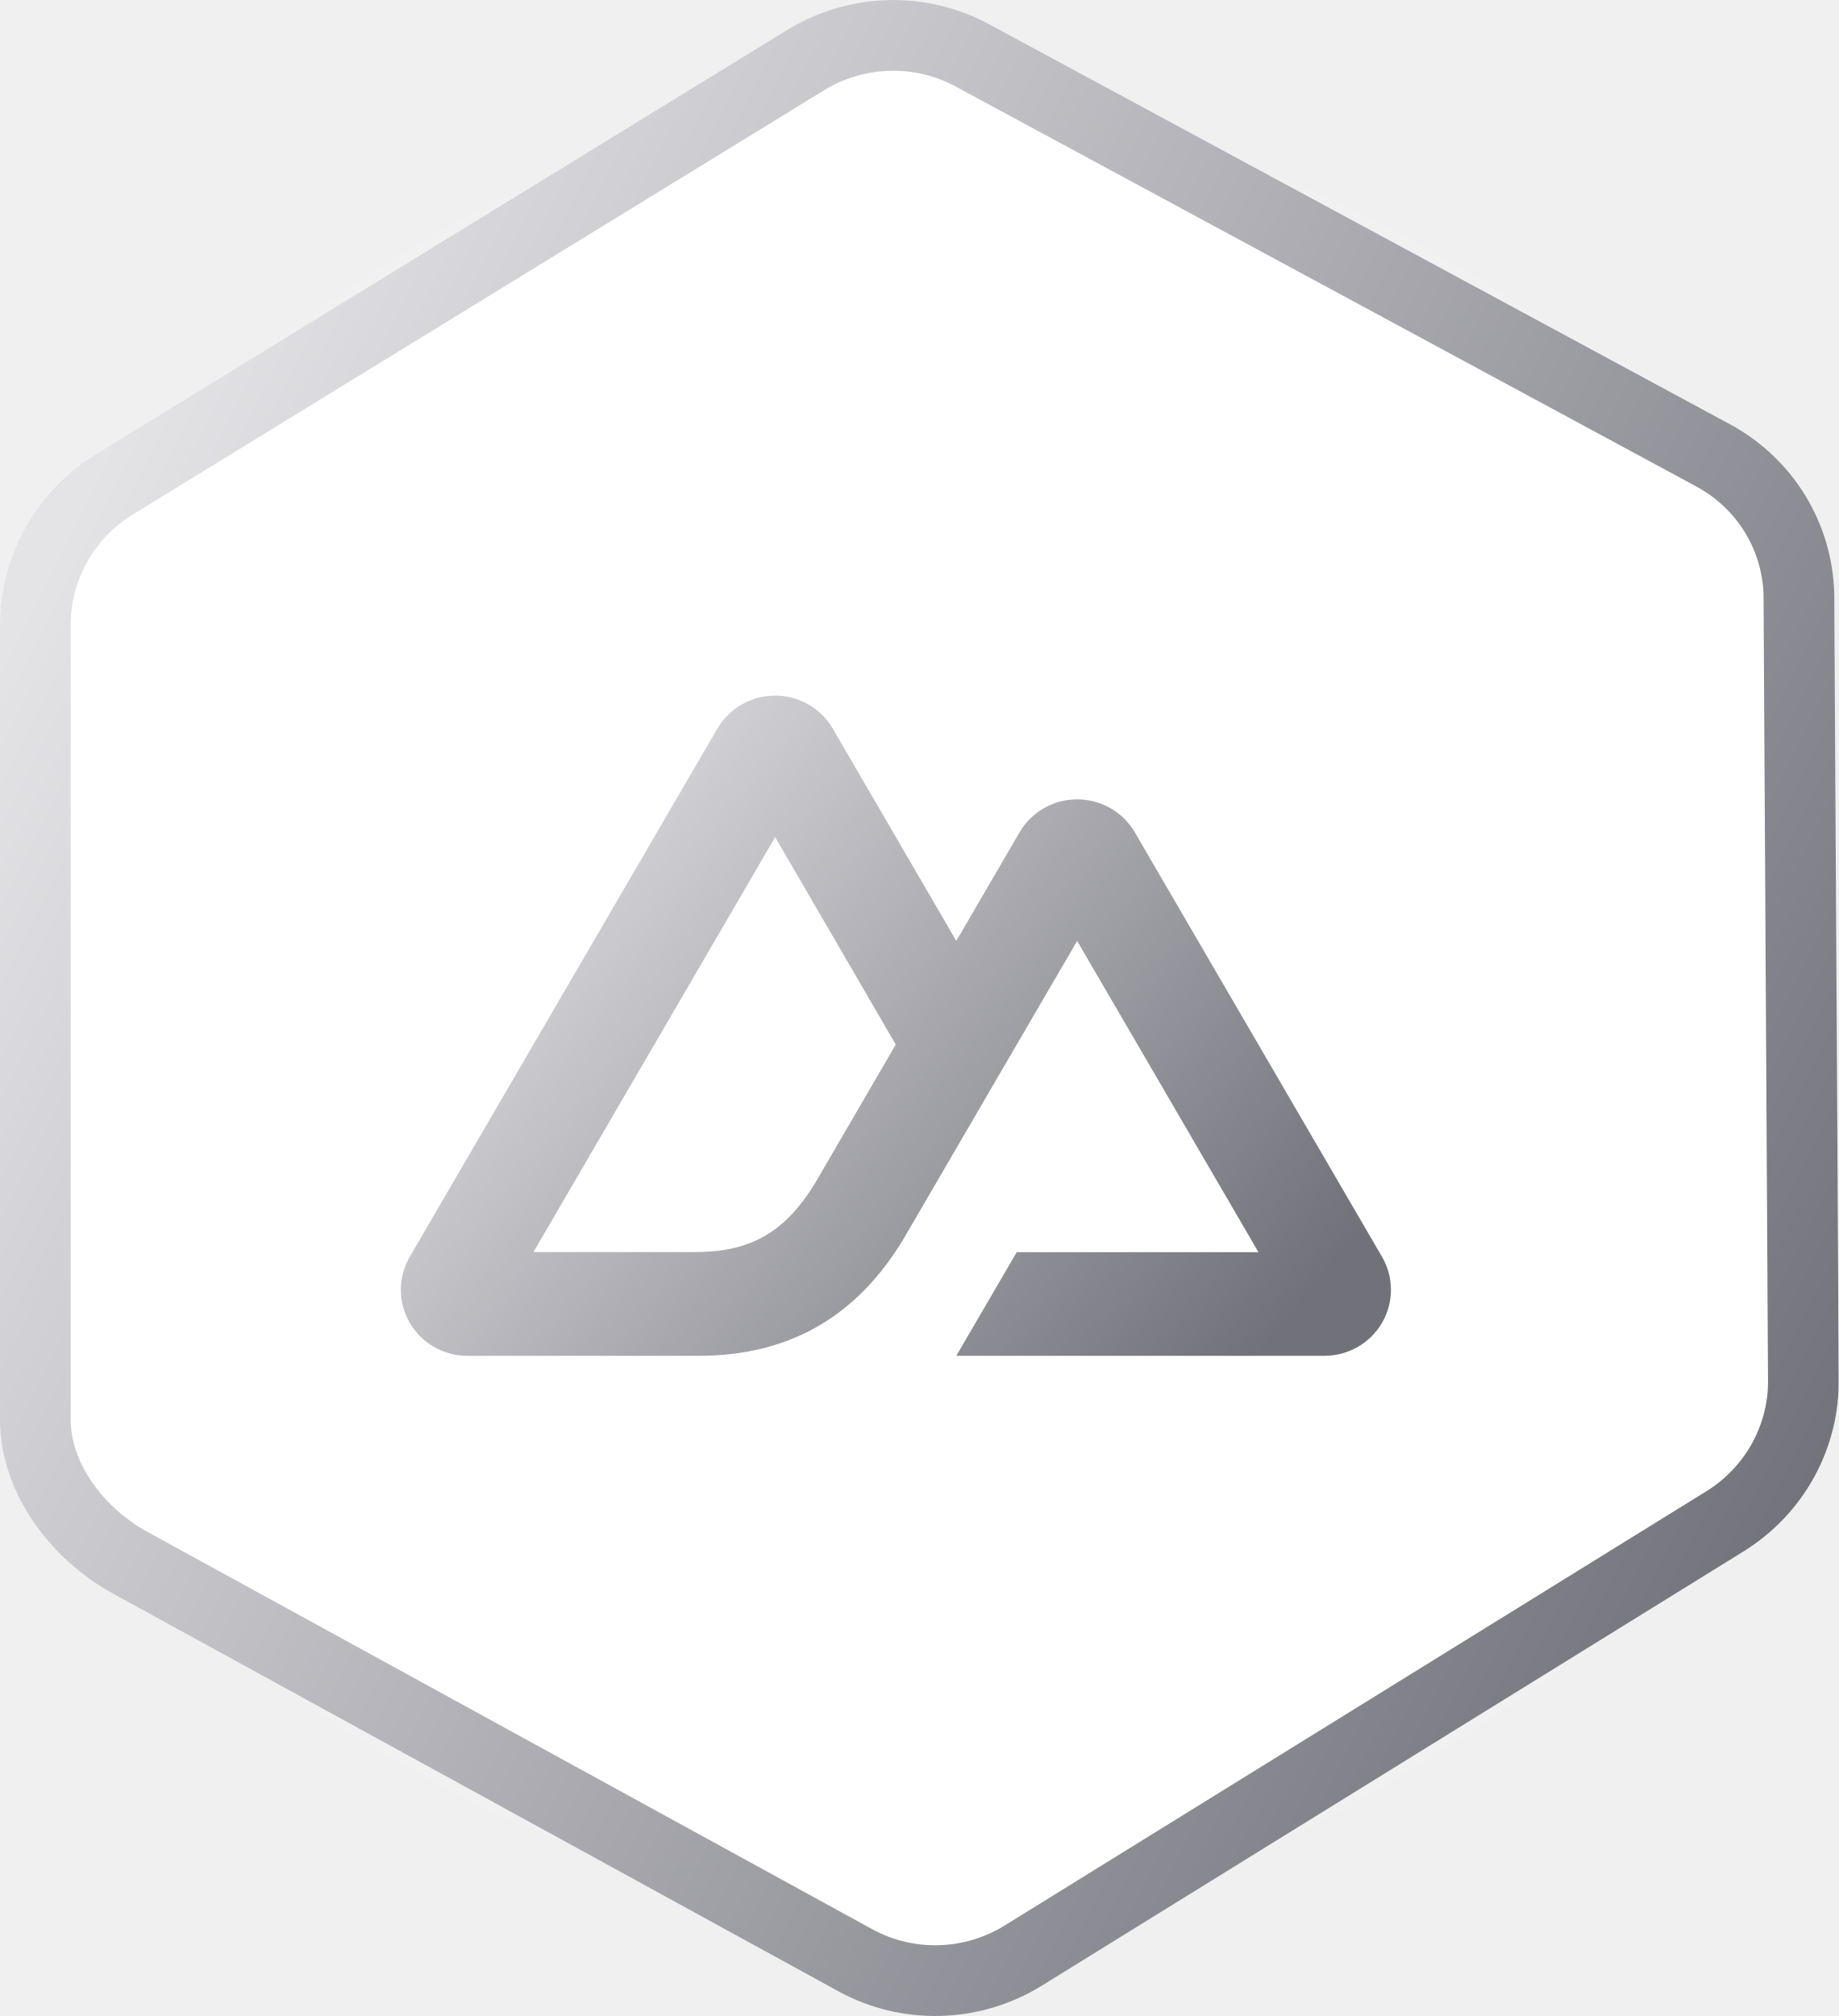
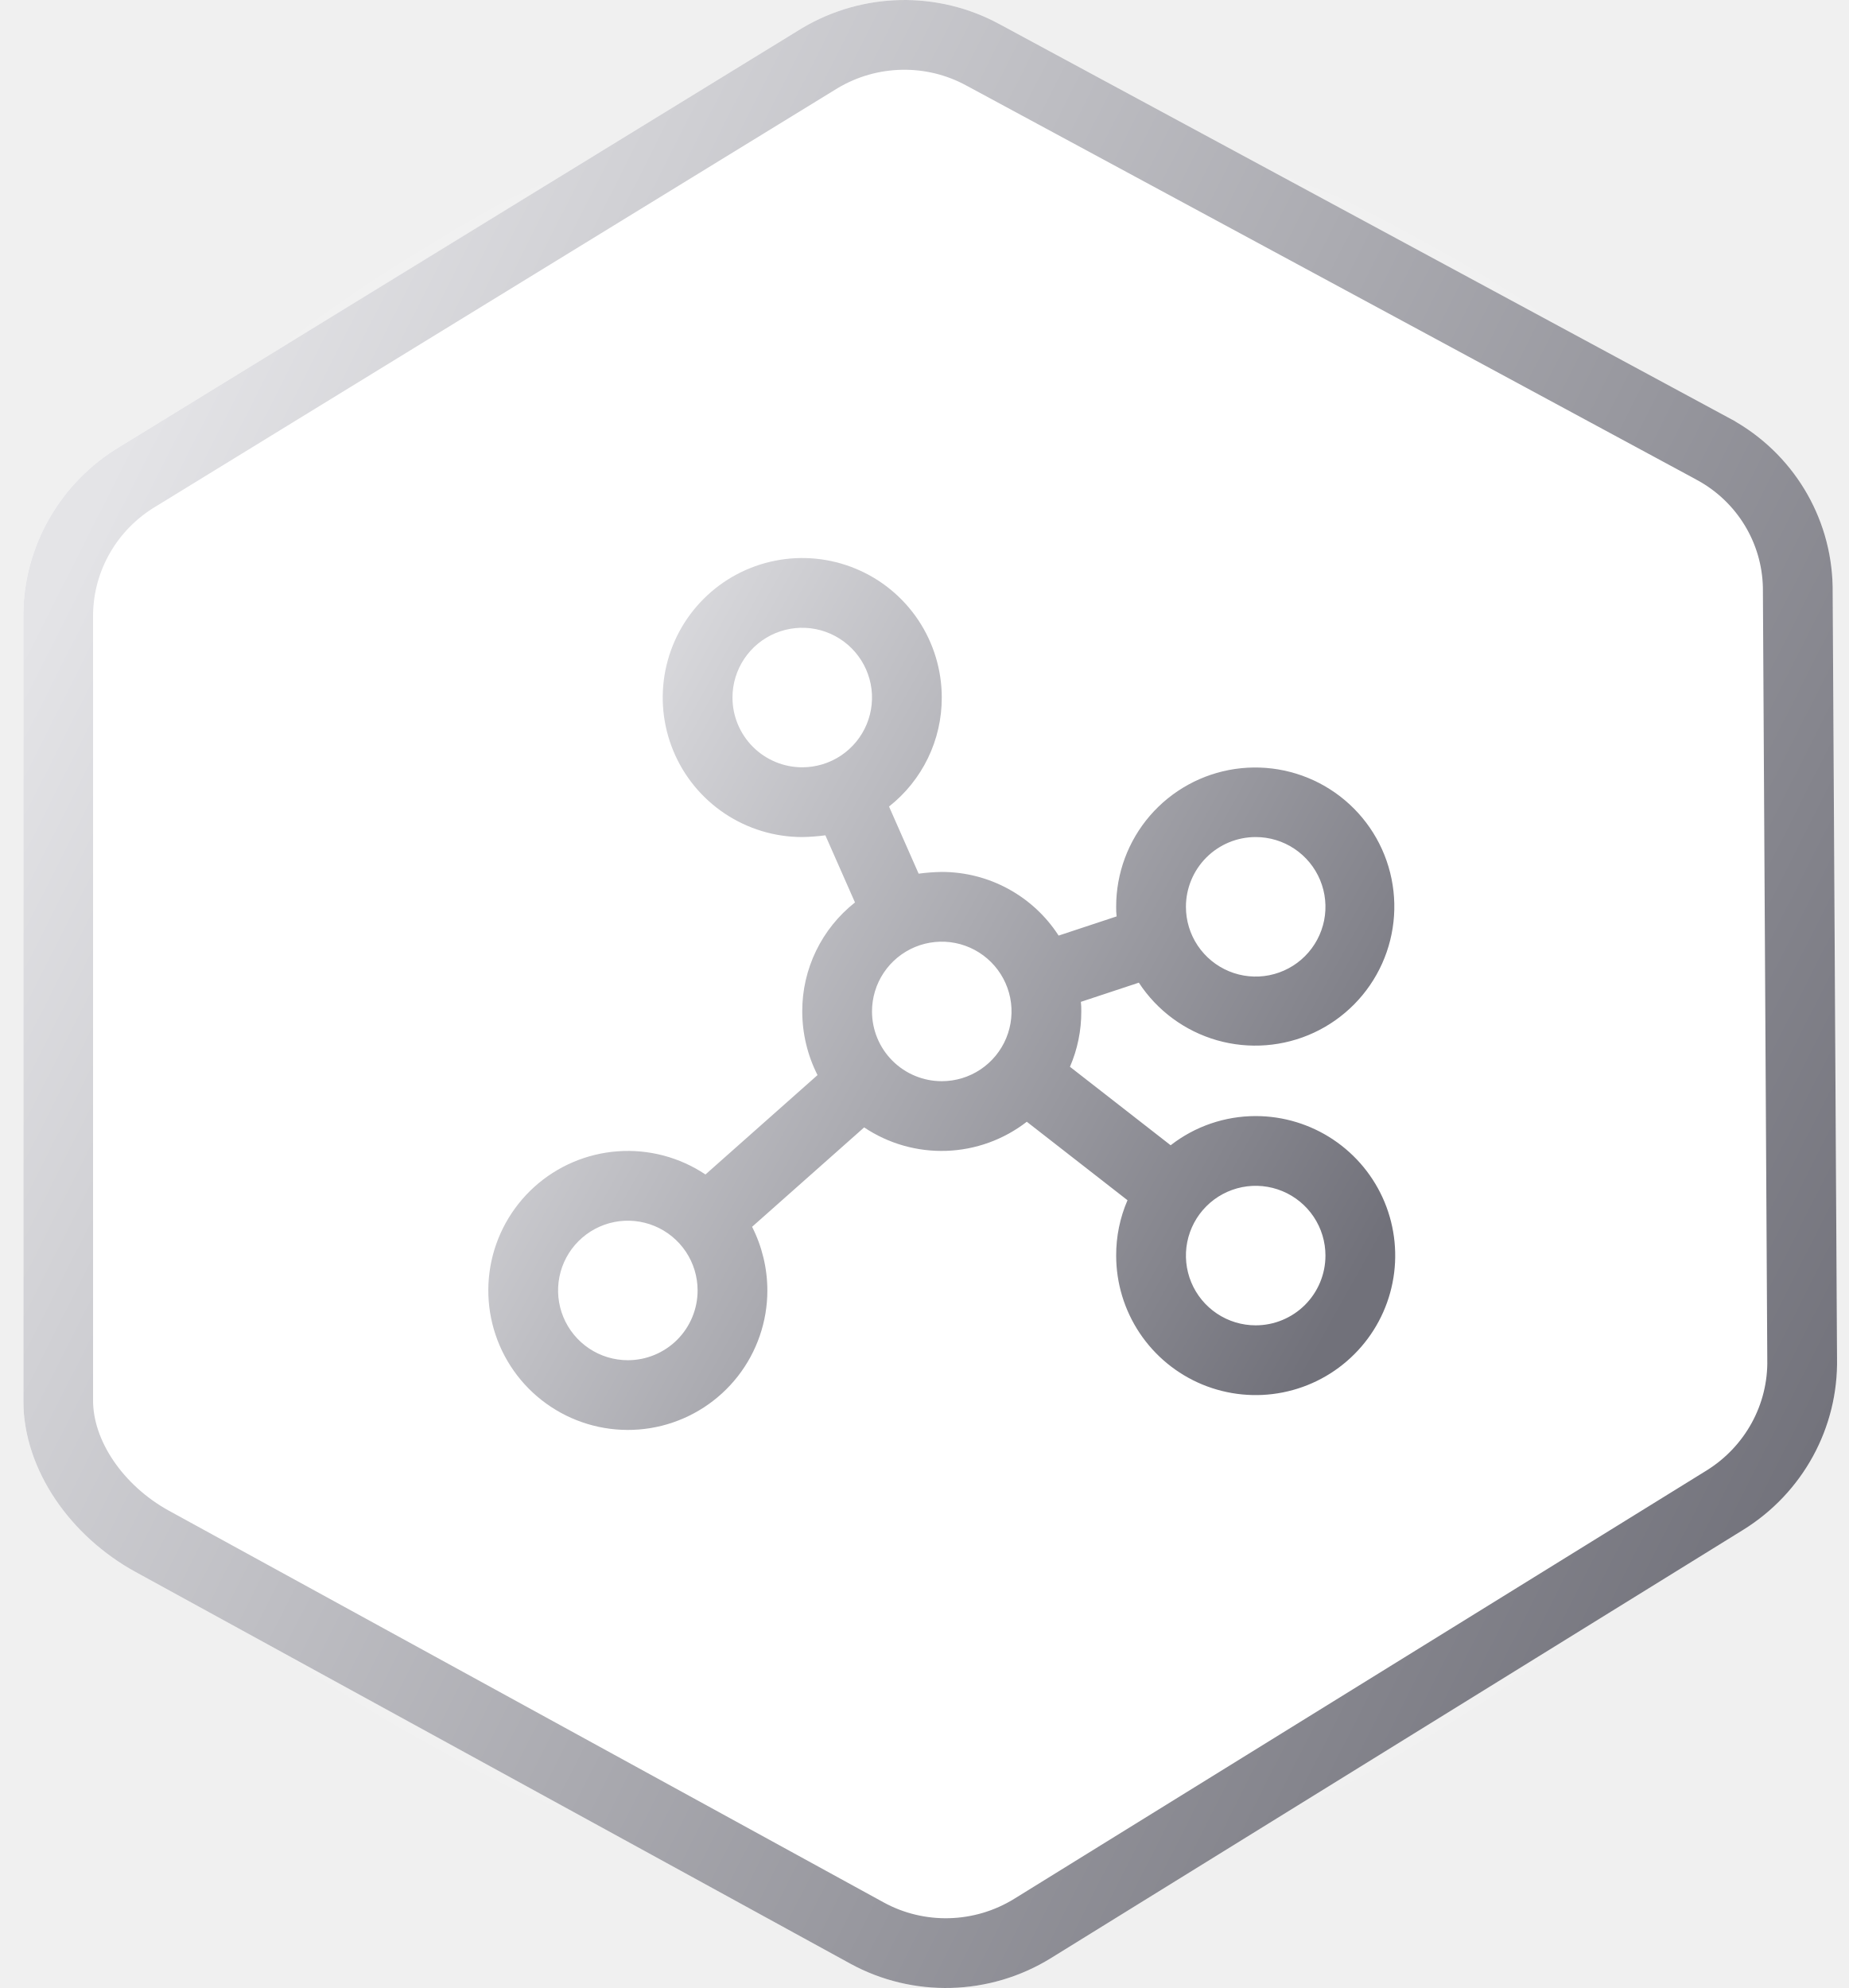
- <svg xmlns="http://www.w3.org/2000/svg" width="52" height="57" viewBox="0 0 52 57" fill="none">
+ <svg xmlns="http://www.w3.org/2000/svg" width="53" height="57" viewBox="0 0 53 57" fill="none">
  <g clip-path="url(#clip0_1185_59211)">
    <g filter="url(#filter0_d_1185_59211)">
-       <path d="M2.767 12.808L22.314 0.815C24.058 -0.229 26.226 -0.273 28.001 0.7L48.958 12.014C50.722 12.981 51.832 14.807 51.873 16.809L51.999 38.941C52.04 40.936 51.017 42.806 49.306 43.865L29.465 56.141C27.711 57.227 25.507 57.287 23.705 56.3L3.218 45.071C1.406 44.078 -0.014 42.18 9.76433e-05 40.122L0 17.625C0.013 15.654 1.062 13.828 2.767 12.808Z" fill="white" />
-       <path d="M3.28 13.666L3.28 13.666L3.29 13.66L22.831 1.67C24.272 0.81 26.059 0.777 27.52 1.577L27.52 1.577L27.526 1.58L48.477 12.891C48.478 12.892 48.479 12.892 48.48 12.893C49.928 13.688 50.837 15.183 50.873 16.823L50.999 38.946L50.999 38.954L50.999 38.961C51.033 40.599 50.193 42.14 48.78 43.015L28.939 55.291C27.49 56.188 25.67 56.236 24.186 55.423L3.698 44.194C2.117 43.327 0.989 41.725 1 40.129V40.122L1 17.631C1 17.63 1 17.629 1 17.628C1.012 16.012 1.873 14.508 3.28 13.666Z" stroke="url(#paint0_linear_1185_59211)" stroke-width="2" />
+       <path d="M3.435 12.808L22.982 0.815C24.726 -0.229 26.894 -0.273 28.669 0.7L49.626 12.014C51.39 12.981 52.5 14.807 52.541 16.809L52.667 38.941C52.708 40.936 51.685 42.806 49.974 43.865L30.133 56.141C28.379 57.227 26.175 57.287 24.373 56.3L3.886 45.071C2.074 44.078 0.654 42.18 0.668 40.122L0.668 17.625C0.681 15.654 1.73 13.828 3.435 12.808Z" fill="white" />
+       <path d="M3.948 13.666L3.948 13.666L3.958 13.66L23.5 1.67C24.94 0.81 26.727 0.777 28.188 1.577L28.188 1.577L28.194 1.58L49.145 12.891C49.146 12.892 49.147 12.892 49.148 12.893C50.596 13.688 51.505 15.183 51.541 16.823L51.667 38.946L51.667 38.954L51.667 38.961C51.701 40.599 50.861 42.14 49.448 43.015L29.607 55.291C28.158 56.188 26.338 56.236 24.854 55.423L4.366 44.194C2.785 43.327 1.657 41.725 1.668 40.129V40.122L1.668 17.631C1.668 17.63 1.668 17.629 1.668 17.628C1.68 16.012 2.541 14.508 3.948 13.666Z" stroke="url(#paint0_linear_1185_59211)" stroke-width="2" />
    </g>
-     <path d="M27.044 38.334H37.453C37.784 38.334 38.108 38.248 38.395 38.084C38.681 37.92 38.919 37.684 39.084 37.4C39.249 37.117 39.336 36.795 39.336 36.467C39.336 36.139 39.249 35.817 39.083 35.534L32.093 23.534C31.928 23.25 31.69 23.014 31.404 22.851C31.117 22.687 30.793 22.601 30.462 22.601C30.132 22.601 29.807 22.687 29.521 22.851C29.235 23.014 28.997 23.25 28.832 23.534L27.044 26.604L23.55 20.6C23.384 20.316 23.146 20.081 22.86 19.917C22.574 19.753 22.249 19.667 21.918 19.667C21.588 19.667 21.263 19.753 20.977 19.917C20.69 20.081 20.453 20.316 20.287 20.6L11.589 35.534C11.423 35.817 11.336 36.139 11.336 36.467C11.336 36.795 11.423 37.117 11.588 37.4C11.753 37.684 11.991 37.92 12.277 38.084C12.563 38.248 12.888 38.334 13.219 38.334H19.753C22.341 38.334 24.25 37.207 25.564 35.008L28.753 29.534L30.462 26.604L35.589 35.404H28.753L27.044 38.334ZM19.646 35.401L15.086 35.4L21.922 23.668L25.332 29.534L23.049 33.455C22.176 34.881 21.185 35.401 19.646 35.401Z" fill="url(#paint1_linear_1185_59211)" />
+     <path d="M36 32C35.117 32 34.259 32.294 33.562 32.837L30.675 30.587C30.892 30.086 31.002 29.546 31 29C31.002 28.908 30.998 28.816 30.988 28.725L32.65 28.175C33.174 28.977 33.97 29.563 34.891 29.827C35.812 30.09 36.798 30.013 37.667 29.61C38.536 29.206 39.231 28.503 39.624 27.629C40.017 26.755 40.082 25.769 39.808 24.851C39.534 23.933 38.938 23.145 38.13 22.63C37.322 22.115 36.355 21.909 35.407 22.048C34.459 22.187 33.593 22.664 32.967 23.389C32.342 24.115 31.998 25.042 32 26C31.998 26.092 32.002 26.184 32.013 26.275L30.35 26.825C29.989 26.265 29.493 25.805 28.907 25.486C28.322 25.167 27.666 25 27 25C26.778 25.004 26.557 25.02 26.337 25.05L25.488 23.125C25.96 22.753 26.342 22.278 26.604 21.737C26.866 21.195 27.002 20.602 27 20C27 19.209 26.765 18.436 26.326 17.778C25.886 17.12 25.262 16.607 24.531 16.305C23.8 16.002 22.996 15.922 22.22 16.077C21.444 16.231 20.731 16.612 20.172 17.172C19.612 17.731 19.231 18.444 19.077 19.22C18.922 19.996 19.002 20.8 19.305 21.531C19.607 22.262 20.12 22.886 20.778 23.326C21.436 23.765 22.209 24 23 24C23.222 23.996 23.443 23.98 23.663 23.95L24.512 25.875C24.04 26.247 23.658 26.722 23.396 27.263C23.134 27.805 22.998 28.398 23 29C23.001 29.634 23.151 30.259 23.438 30.825L20.225 33.675C19.484 33.179 18.598 32.945 17.709 33.01C16.819 33.075 15.977 33.435 15.316 34.033C14.655 34.632 14.212 35.434 14.059 36.313C13.906 37.191 14.051 38.096 14.471 38.883C14.891 39.67 15.562 40.293 16.377 40.655C17.193 41.017 18.105 41.096 18.97 40.88C19.836 40.663 20.604 40.164 21.153 39.461C21.701 38.758 22 37.892 22 37C21.999 36.366 21.849 35.741 21.562 35.175L24.775 32.325C25.471 32.791 26.296 33.026 27.133 32.997C27.969 32.968 28.776 32.676 29.438 32.163L32.325 34.413C32.108 34.914 31.998 35.454 32 36C32 36.791 32.235 37.565 32.674 38.222C33.114 38.88 33.738 39.393 34.469 39.696C35.2 39.998 36.004 40.078 36.78 39.923C37.556 39.769 38.269 39.388 38.828 38.828C39.388 38.269 39.769 37.556 39.923 36.78C40.078 36.004 39.998 35.2 39.696 34.469C39.393 33.738 38.88 33.114 38.222 32.674C37.565 32.235 36.791 32 36 32ZM36 24C36.396 24 36.782 24.117 37.111 24.337C37.44 24.557 37.696 24.869 37.848 25.235C37.999 25.6 38.039 26.002 37.962 26.39C37.884 26.778 37.694 27.134 37.414 27.414C37.135 27.694 36.778 27.884 36.39 27.962C36.002 28.039 35.6 27.999 35.235 27.848C34.869 27.696 34.557 27.44 34.337 27.111C34.117 26.782 34 26.396 34 26C34 25.47 34.211 24.961 34.586 24.586C34.961 24.211 35.47 24 36 24V24ZM21 20C21 19.604 21.117 19.218 21.337 18.889C21.557 18.56 21.869 18.304 22.235 18.152C22.6 18.001 23.002 17.961 23.39 18.038C23.778 18.116 24.134 18.306 24.414 18.586C24.694 18.866 24.884 19.222 24.962 19.61C25.039 19.998 24.999 20.4 24.848 20.765C24.696 21.131 24.44 21.443 24.111 21.663C23.782 21.883 23.396 22 23 22C22.47 22 21.961 21.789 21.586 21.414C21.211 21.039 21 20.53 21 20ZM18 39C17.604 39 17.218 38.883 16.889 38.663C16.56 38.443 16.304 38.131 16.152 37.765C16.001 37.4 15.961 36.998 16.038 36.61C16.116 36.222 16.306 35.865 16.586 35.586C16.866 35.306 17.222 35.116 17.61 35.038C17.998 34.961 18.4 35.001 18.765 35.152C19.131 35.304 19.443 35.56 19.663 35.889C19.883 36.218 20 36.604 20 37C20 37.53 19.789 38.039 19.414 38.414C19.039 38.789 18.53 39 18 39ZM25 29C25 28.604 25.117 28.218 25.337 27.889C25.557 27.56 25.869 27.304 26.235 27.152C26.6 27.001 27.002 26.961 27.39 27.038C27.778 27.116 28.134 27.306 28.414 27.586C28.694 27.866 28.884 28.222 28.962 28.61C29.039 28.998 28.999 29.4 28.848 29.765C28.696 30.131 28.44 30.443 28.111 30.663C27.782 30.883 27.396 31 27 31C26.47 31 25.961 30.789 25.586 30.414C25.211 30.039 25 29.53 25 29V29ZM36 38C35.604 38 35.218 37.883 34.889 37.663C34.56 37.443 34.304 37.131 34.152 36.765C34.001 36.4 33.961 35.998 34.038 35.61C34.116 35.222 34.306 34.865 34.586 34.586C34.865 34.306 35.222 34.116 35.61 34.038C35.998 33.961 36.4 34.001 36.765 34.152C37.131 34.304 37.443 34.56 37.663 34.889C37.883 35.218 38 35.604 38 36C38 36.53 37.789 37.039 37.414 37.414C37.039 37.789 36.53 38 36 38Z" fill="url(#paint1_linear_1185_59211)" />
  </g>
  <defs>
-     <filter id="filter0_d_1185_59211" x="-31" y="-31" width="114" height="119" filterUnits="userSpaceOnUse" color-interpolation-filters="sRGB">
+     <filter id="filter0_d_1185_59211" x="-30.332" y="-31" width="114" height="119" filterUnits="userSpaceOnUse" color-interpolation-filters="sRGB">
      <feFlood flood-opacity="0" result="BackgroundImageFix" />
      <feColorMatrix in="SourceAlpha" type="matrix" values="0 0 0 0 0 0 0 0 0 0 0 0 0 0 0 0 0 0 127 0" result="hardAlpha" />
      <feOffset />
      <feGaussianBlur stdDeviation="15.5" />
      <feComposite in2="hardAlpha" operator="out" />
      <feColorMatrix type="matrix" values="0 0 0 0 1 0 0 0 0 1 0 0 0 0 1 0 0 0 0.07 0" />
      <feBlend mode="normal" in2="BackgroundImageFix" result="effect1_dropShadow_1185_59211" />
      <feBlend mode="normal" in="SourceGraphic" in2="effect1_dropShadow_1185_59211" result="shape" />
    </filter>
-     <linearGradient id="paint0_linear_1185_59211" x1="0.51" y1="17.482" x2="51.568" y2="43.3" gradientUnits="userSpaceOnUse">
+     <linearGradient id="paint0_linear_1185_59211" x1="1.178" y1="17.482" x2="52.236" y2="43.3" gradientUnits="userSpaceOnUse">
      <stop stop-color="#E4E4E7" />
      <stop offset="1" stop-color="#71717A" />
    </linearGradient>
-     <linearGradient id="paint1_linear_1185_59211" x1="11.258" y1="23.656" x2="33.191" y2="41.354" gradientUnits="userSpaceOnUse">
+     <linearGradient id="paint1_linear_1185_59211" x1="13.928" y1="21.342" x2="39.538" y2="35.671" gradientUnits="userSpaceOnUse">
      <stop stop-color="#E4E4E7" />
      <stop offset="1" stop-color="#71717A" />
    </linearGradient>
    <clipPath id="clip0_1185_59211">
-       <rect width="52" height="57" fill="white" />
+       <rect width="52" height="57" fill="white" transform="translate(0.667969)" />
    </clipPath>
  </defs>
</svg>
